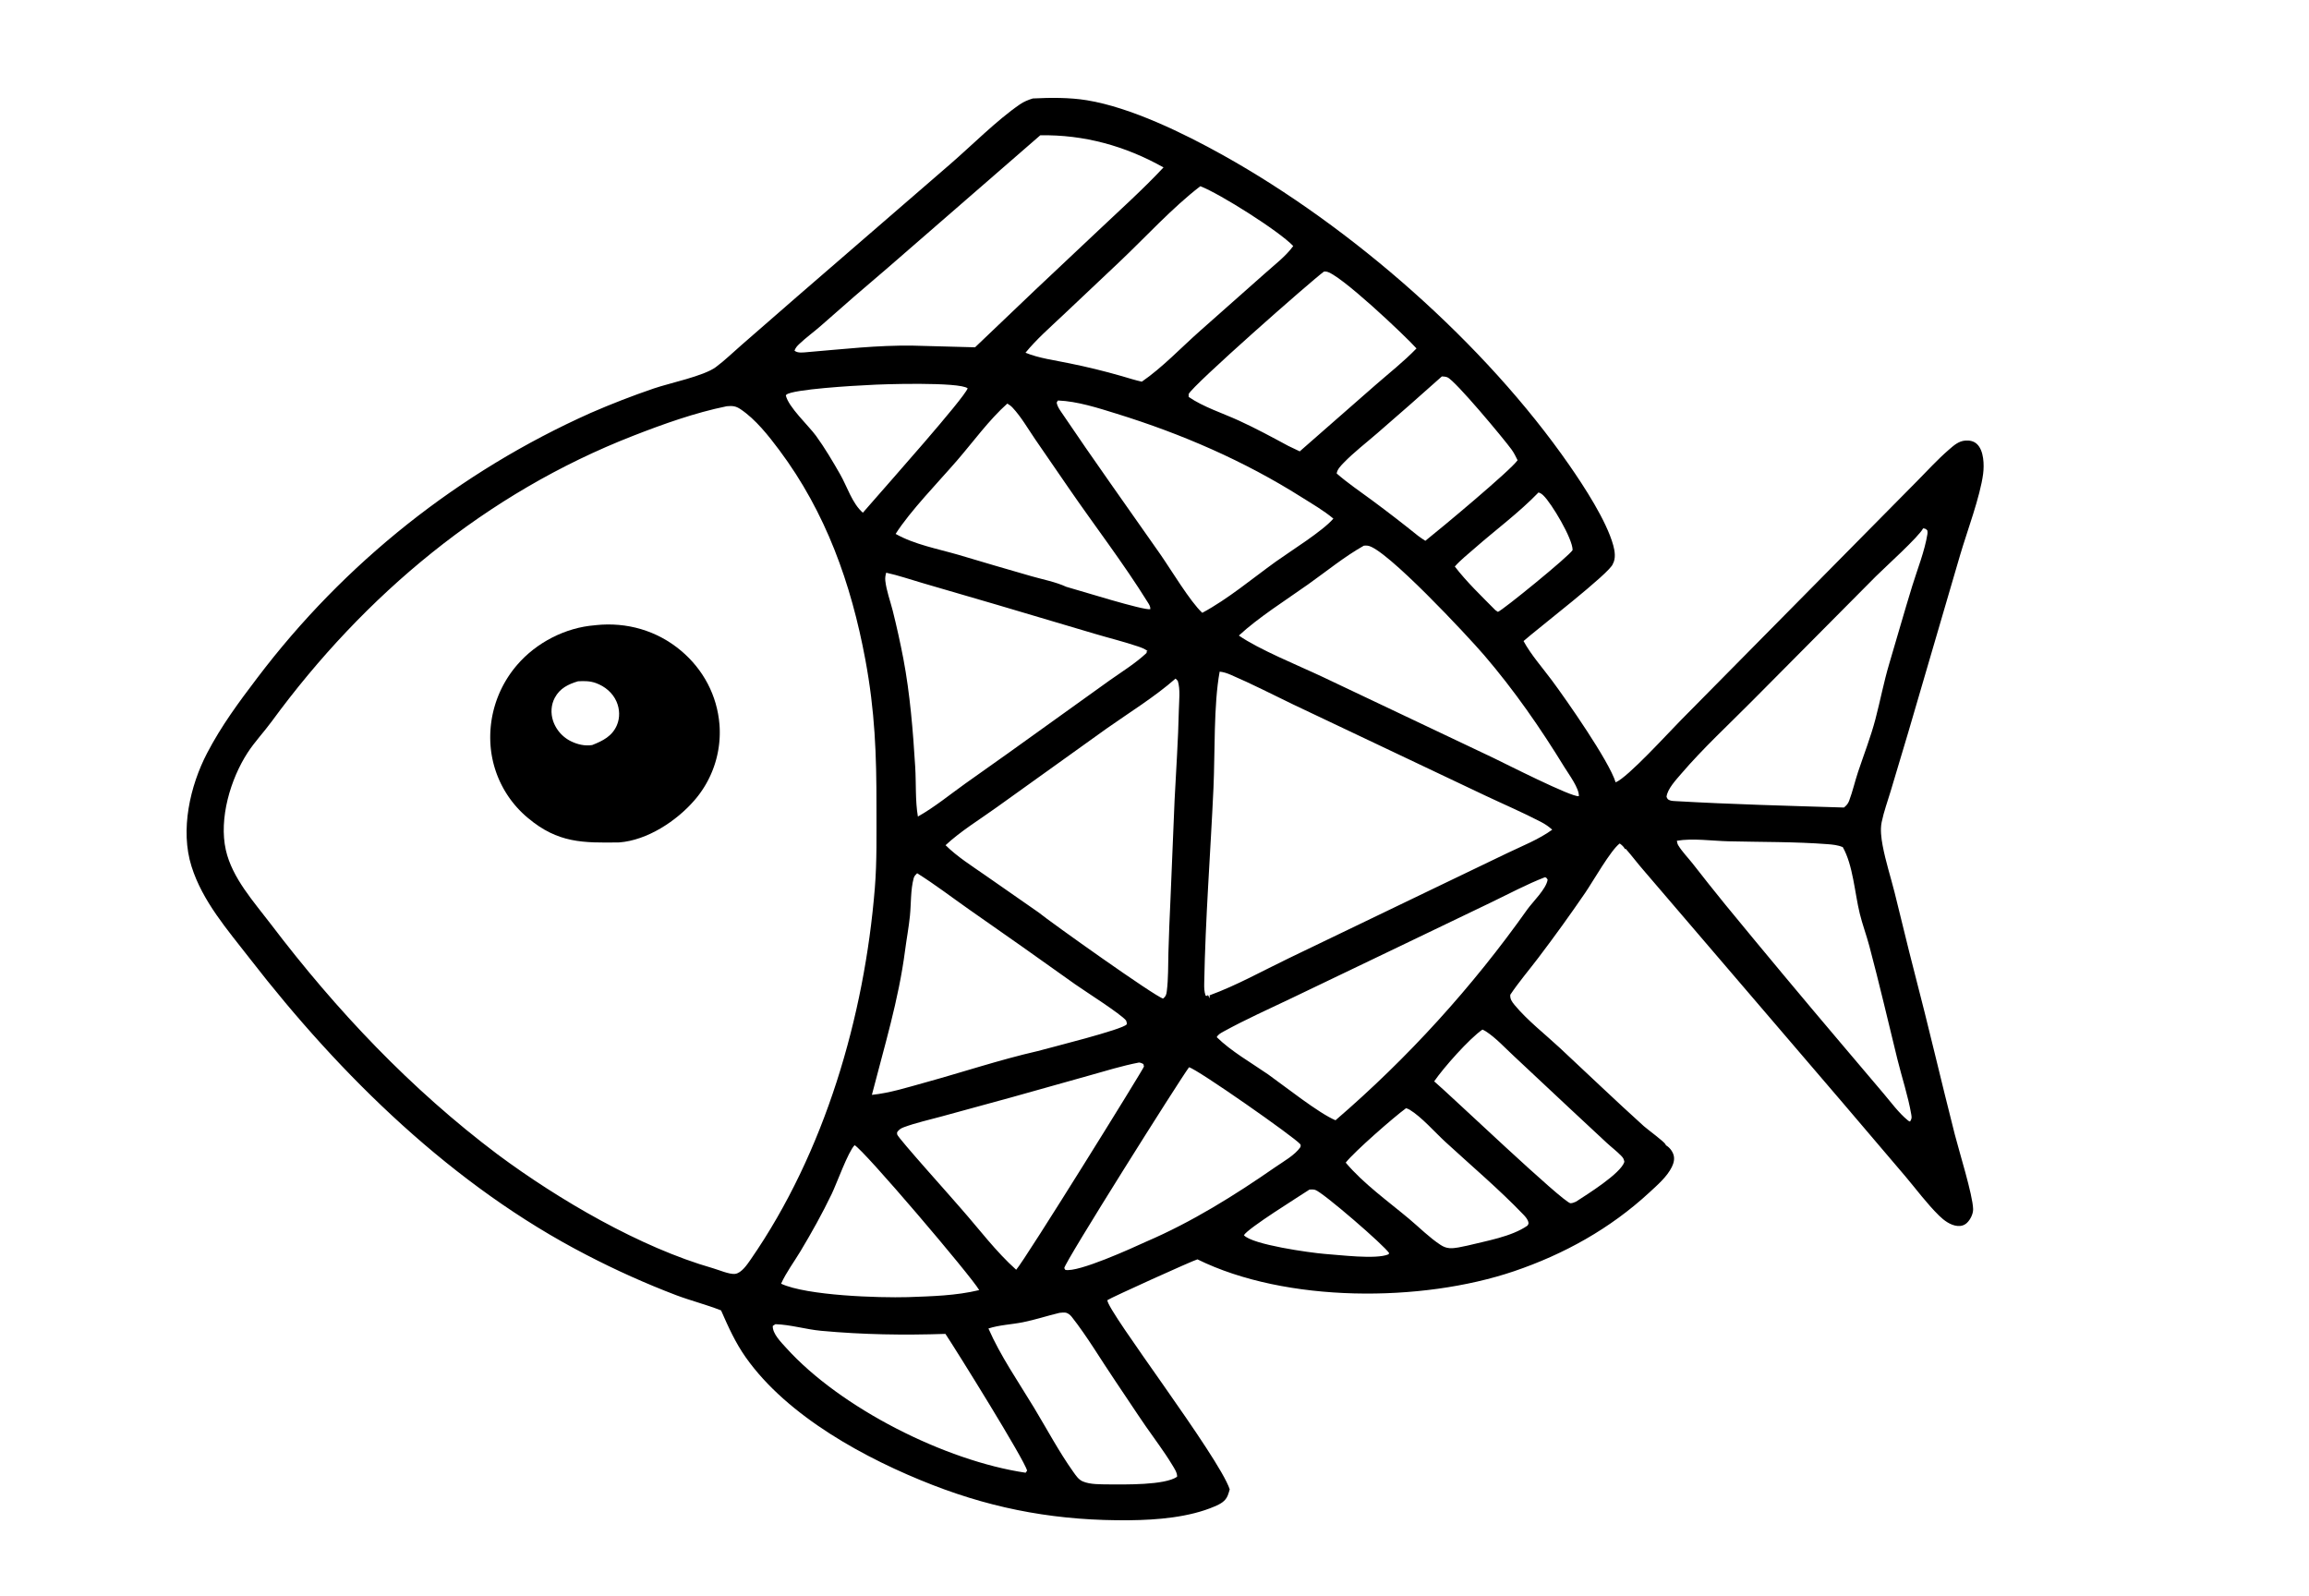
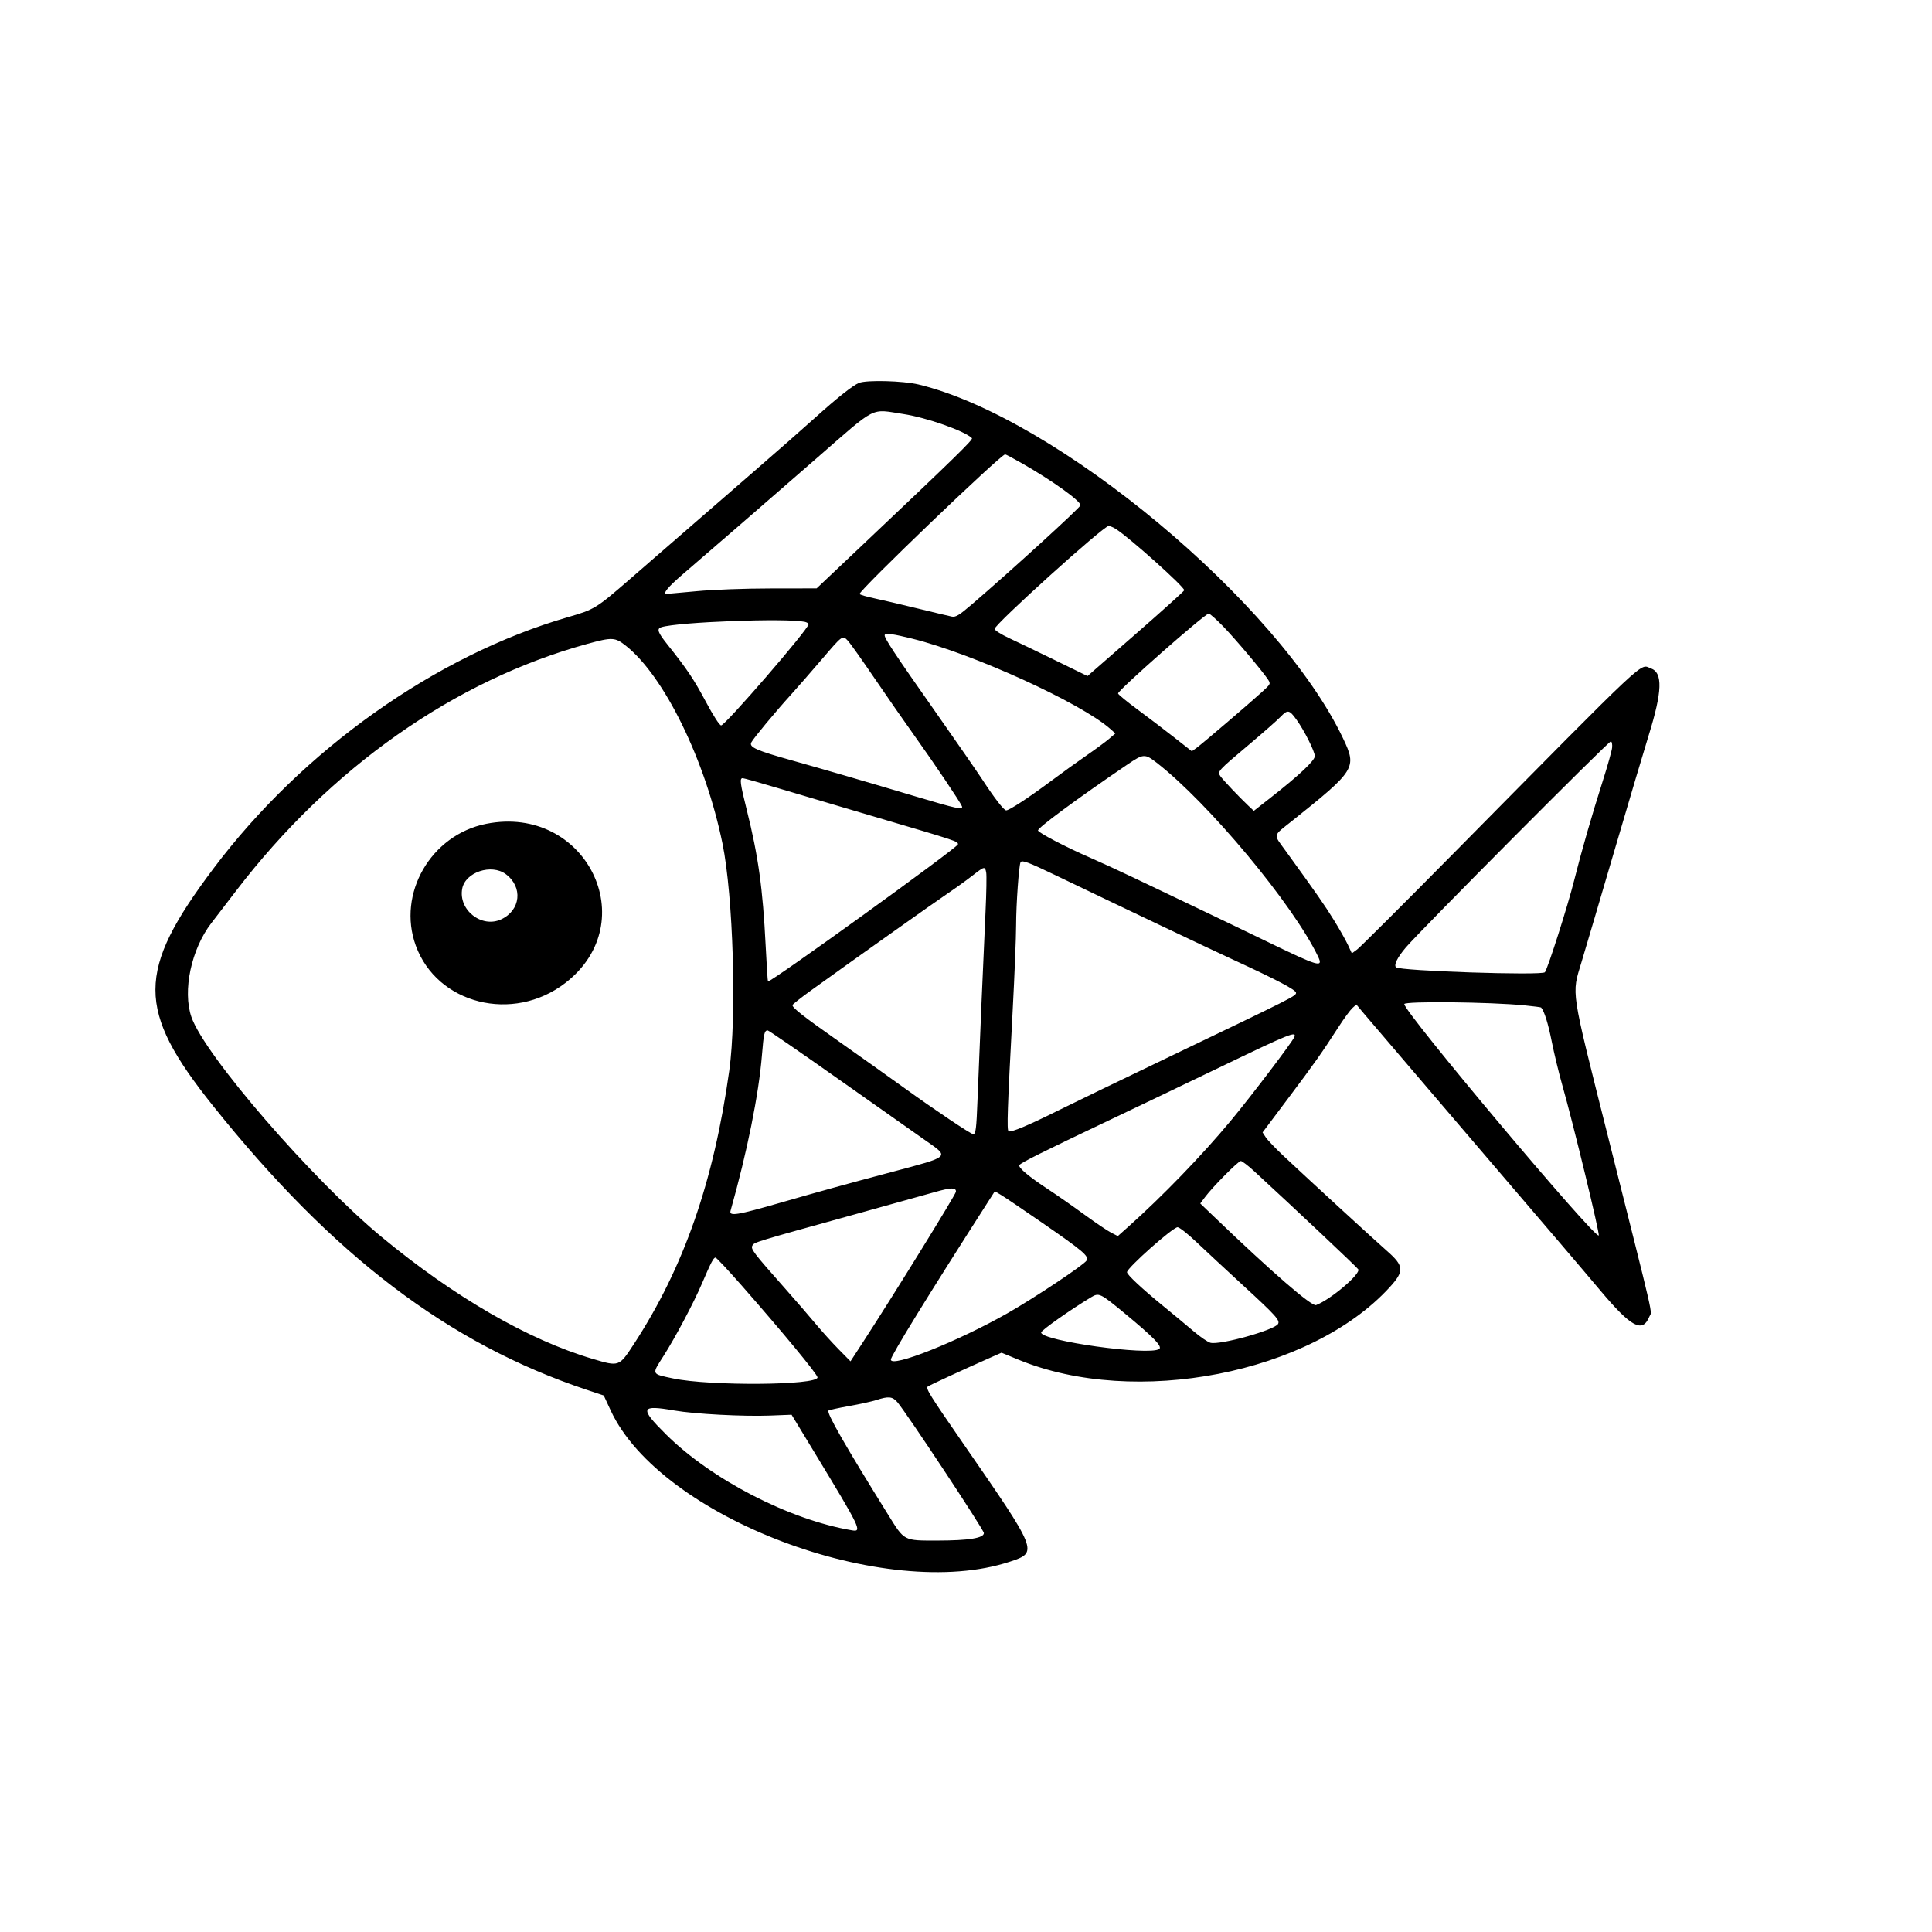
- <svg xmlns="http://www.w3.org/2000/svg" version="1.1" width="1800" height="1244">
-   <svg width="1800" height="1244">
-     <path d="M805.144 76.752C818.909 76.066 833.646 75.929 847.281 78.147C881.487 83.712 922.83 103.924 953.249 120.877C1053.86 176.953 1157.54 267.822 1223.38 362.64C1234.79 379.073 1252.37 405.926 1257.65 425.193C1258.88 429.66 1259.71 435.402 1257.31 439.574C1255.67 446.27 1197.53 490.921 1187.69 499.739C1193.54 510.522 1202.44 520.487 1209.76 530.354C1221.25 545.826 1254.22 592.982 1259.49 609.869C1268.89 606.15 1300.88 570.937 1310.37 561.381L1454.88 415.093L1494.86 374.652C1502.79 366.604 1510.56 358.096 1519.1 350.701C1522.99 347.327 1526.76 343.823 1532.13 343.451C1535.44 343.222 1538.62 343.807 1541.13 346.135C1546.59 351.224 1546.85 362.468 1545.97 369.329C1543.68 387.129 1533.37 414.475 1528.03 432.656L1487.58 570.946L1473.89 616.718C1471.51 624.677 1468.52 632.814 1466.86 640.943C1465.69 646.687 1466.55 653.299 1467.6 658.989C1469.9 671.334 1473.88 683.59 1476.96 695.784C1482.15 716.321 1486.91 736.932 1492.27 757.43C1503.3 799.621 1513.11 842.156 1523.89 884.419C1527.21 897.423 1537.9 931.626 1538.16 942.511C1538.25 946.215 1536.1 950.611 1533.47 953.174C1531.41 955.177 1528.82 955.956 1525.99 955.693C1520.51 955.182 1515.47 951.423 1511.66 947.68C1502.08 938.27 1493.93 927.176 1485.26 916.921L1437.01 860.265L1281.08 678.216C1276.36 672.812 1272.11 667.066 1267.34 661.686L1266.83 661.948C1265.65 659.935 1264.55 658.914 1262.67 657.538C1255.8 662.488 1241.65 687.416 1235.72 696.05Q1218.13 721.739 1199.31 746.538C1192.03 756.162 1184.08 765.405 1177.37 775.435C1177.03 778.723 1178.65 780.96 1180.7 783.428C1190.67 795.457 1204.52 806.229 1215.97 816.892C1237.79 837.188 1259.3 857.894 1281.42 877.849C1284.13 880.292 1297.26 889.9 1298.34 892.033C1298.46 892.276 1298.57 892.528 1298.68 892.776Q1299.17 893.075 1299.64 893.414Q1300.11 893.753 1300.55 894.131Q1300.98 894.508 1301.39 894.921Q1301.79 895.334 1302.16 895.779Q1302.53 896.224 1302.86 896.699Q1303.18 897.174 1303.47 897.674Q1303.76 898.175 1304.01 898.698Q1304.25 899.221 1304.45 899.763C1305.68 903.071 1304.82 906.585 1303.33 909.648C1299.55 917.375 1291.97 923.857 1285.73 929.629C1255.29 957.753 1219.3 977.755 1180.15 991.026C1108.14 1015.43 1002.42 1015.72 933.479 981.722C929.27 982.92 865.701 1011.7 863.232 1013.55C863.361 1022.54 950.048 1135.24 958.643 1161.01C958.18 1162.61 957.732 1164.26 957.106 1165.81C955.222 1170.46 951.209 1172.47 946.837 1174.35C927.047 1182.85 901.969 1184.88 880.617 1185.1C826.619 1185.66 777.405 1177.24 726.984 1157.6C675.201 1137.44 614.039 1104.37 581.41 1058.21C573.305 1046.75 567.737 1034.34 562.106 1021.52C550.691 1017.02 538.741 1014.02 527.25 1009.71Q491.403 996.042 457.363 978.348C353.285 924.653 265.805 838.991 194.6 747.067C177.265 724.686 157.889 702.724 149.265 675.284C140.365 646.968 148.111 612.668 161.451 587.083C172.577 565.745 186.136 547.451 200.627 528.371Q203.79 524.192 207.019 520.063Q210.247 515.934 213.54 511.856Q216.833 507.779 220.19 503.753Q223.547 499.728 226.966 495.755Q230.386 491.783 233.867 487.865Q237.349 483.947 240.891 480.085Q244.434 476.222 248.037 472.415Q251.64 468.609 255.302 464.859Q258.964 461.11 262.685 457.419Q266.405 453.727 270.184 450.095Q273.962 446.462 277.797 442.89Q281.631 439.317 285.522 435.805Q289.412 432.293 293.358 428.843Q297.303 425.393 301.302 422.005Q305.301 418.617 309.352 415.292Q313.404 411.968 317.507 408.707Q321.61 405.447 325.764 402.251Q329.919 399.056 334.122 395.926Q338.326 392.796 342.578 389.732Q346.831 386.669 351.131 383.673Q355.431 380.676 359.777 377.748Q364.124 374.82 368.516 371.961Q372.908 369.101 377.344 366.311Q381.781 363.521 386.261 360.801Q390.74 358.081 395.262 355.431Q399.784 352.782 404.347 350.204Q408.91 347.626 413.513 345.12Q418.116 342.614 422.757 340.181Q427.399 337.748 432.078 335.388Q436.758 333.028 441.474 330.742Q446.189 328.456 450.941 326.244Q455.692 324.033 460.477 321.896Q484.698 311.358 509.694 302.819C522.055 298.589 548.552 293.196 558.001 286.197C565.023 280.996 571.465 274.643 578.091 268.919L621.791 230.85L740.795 127.9C757.549 113.396 777.157 93.649 795.037 81.384C798.228 79.195 801.47 77.902 805.144 76.752ZM566.526 316.682C541.769 321.718 517.145 330.54 493.631 339.704C378.895 384.42 284.178 463.603 211.829 562.383C205.819 570.588 198.596 578.22 193.078 586.684C179.692 607.213 170.534 638.144 176.047 662.609C180.979 684.5 197.898 702.987 211.134 720.41C262.31 787.775 320.33 849.087 388.042 900.02C435.409 935.189 499.098 972.451 555.782 988.645C560.17 989.898 568.671 993.586 573.025 993.055C578.086 992.437 582.634 985.537 585.324 981.647C642.878 898.427 673.862 792.538 681.986 692.272C683.683 671.322 683.226 649.922 683.256 628.899C683.314 588.226 682.073 554.402 674.549 514.044C663.514 454.849 643.777 399.395 607.48 350.852C599.109 339.657 589.063 326.908 577.372 319.048C573.525 316.462 571.055 316.278 566.526 316.682ZM950.796 523.571C946.028 549.328 947.22 586.968 945.968 614.334C943.65 665.016 939.661 715.852 938.753 766.574C938.695 769.791 938.724 773.155 939.875 776.198L941.347 776.375L941.54 775.362L943.04 778.248L942.977 775.88C963.897 768.246 984.293 756.824 1004.4 747.134L1115.85 693.483L1174.73 665.178C1186.39 659.563 1199.62 654.388 1210.06 646.773C1207.27 644.311 1204.48 642.392 1201.18 640.675C1186.95 633.278 1172.01 626.877 1157.5 620.026L1077.21 581.942L1008.18 549.2C992.003 541.408 975.89 533.097 959.388 526.02C956.609 524.829 953.826 523.869 950.796 523.571ZM916.411 528.994C900.199 543.249 880.409 555.429 862.726 567.895L777.119 629.237C764.036 638.66 748.882 647.884 737.117 658.879C746.307 667.937 757.649 675.066 768.2 682.418L809.582 711.243C818.227 718.359 900.928 777.257 906.72 778.425C908.824 776.771 909.255 775.353 909.585 772.716C910.833 762.744 910.576 752.504 910.849 742.463Q911.453 721.689 912.456 700.931L915.66 623.725C916.809 600.328 918.5 576.982 918.976 553.553C919.115 546.697 920.29 537.225 918.123 530.721L916.411 528.994ZM810.959 105.457L692.256 208.592Q665.762 231.061 639.762 254.101C634.296 258.9 628.268 263.208 623.017 268.222C621.378 269.786 620.126 271.174 619.354 273.352C621.901 275.504 626.391 274.743 629.551 274.482C657.111 272.212 683.941 269.02 711.725 269.437L760.116 270.737Q807.371 225.4 855.18 180.646C872.558 164.176 890.675 147.986 907.031 130.51C877.211 113.747 845.066 104.889 810.959 105.457ZM1063.18 425.388C1048.06 433.91 1034.02 445.411 1019.86 455.466C1002.67 467.671 981.012 481.305 965.767 495.439C981.232 506.257 1012.57 518.953 1031.1 527.699L1164.12 590.794C1171.99 594.542 1225.94 622.004 1230.8 620.622C1231.25 614.678 1222.84 603.4 1219.68 598.241C1200.7 567.331 1180.61 538.321 1156.98 510.747C1144.33 495.986 1080 427.026 1066.15 425.376C1065.15 425.258 1064.17 425.279 1063.18 425.388ZM690.838 446.444C690.233 448.608 689.909 450.512 690.16 452.763C691.011 460.387 694.002 468.498 695.91 475.96Q700.573 494.559 704.198 513.388C709.432 540.945 711.765 569.935 713.463 597.923C714.229 610.543 713.437 624.171 715.549 636.551C728.438 629.31 740.487 619.413 752.545 610.798Q786.244 587.046 819.674 562.915L864.89 530.488C874.537 523.649 885.252 517.099 893.86 508.962L893.848 507.838L894.629 507.55C892.367 505.719 889.708 504.809 886.987 503.886C876.01 500.163 864.606 497.396 853.49 494.08L776.733 471.317L719.354 454.574C709.965 451.859 700.364 448.523 690.838 446.444ZM1499.18 411.877C1495.94 418.345 1469.27 442.387 1462.34 449.301L1365.99 546.337C1347.52 564.977 1327.5 583.423 1310.46 603.356C1306.54 607.939 1299.74 615.167 1299.16 621.182C1299.93 622.78 1299.96 623.189 1301.71 623.867C1303.12 624.418 1304.77 624.424 1306.27 624.517C1349.91 627.032 1393.77 628.141 1437.47 629.505C1439.32 628.01 1440.63 626.594 1441.48 624.331C1444.23 617.057 1445.98 609.209 1448.45 601.805C1453.02 588.117 1458.36 574.512 1462.02 560.551C1465.8 546.17 1468.5 531.74 1472.76 517.446C1478.78 497.286 1484.48 477.005 1490.67 456.902C1494.68 443.889 1500.45 429.511 1502.57 416.162C1502.73 415.171 1502.6 414.395 1502.45 413.416C1501.1 412.185 1500.99 412.104 1499.18 411.877ZM714.964 680.732C713.626 682.14 712.754 682.774 712.242 684.683C709.8 693.773 710.304 704.521 709.353 713.901C708.438 722.933 706.707 732.063 705.531 741.093C700.534 779.489 689.284 816.172 679.689 853.502C693.791 852.04 707.399 847.662 721.024 843.915C750.138 835.909 779.42 826.11 808.795 819.396C818.254 816.769 875.609 802.506 878.298 798.542C878.743 797.886 878.062 796.325 877.867 795.566C873.795 790.42 845.421 772.449 838.176 767.323Q797.024 737.913 755.515 709.01C742.053 699.573 728.9 689.45 714.964 680.732ZM1204.43 683.82C1190.21 689.306 1176.51 696.694 1162.76 703.3L1091.16 737.7L1007.19 777.967C989.448 786.452 971.09 794.65 953.855 804.113C951.722 805.284 949.688 806.332 948.514 808.503C959.77 819.579 975.476 828.492 988.482 837.484C1001.39 846.658 1028.06 867.85 1041.11 873.307Q1051.66 864.22 1061.93 854.816Q1072.21 845.412 1082.19 835.7Q1092.17 825.988 1101.85 815.976Q1111.53 805.964 1120.9 795.662Q1130.27 785.359 1139.32 774.777Q1148.37 764.194 1157.1 753.34Q1165.83 742.487 1174.22 731.372Q1182.61 720.258 1190.66 708.893C1194.96 702.936 1205.54 692.796 1206.47 685.664C1205.7 684.586 1205.73 684.26 1204.43 683.82ZM824.773 312.207C824.314 312.919 823.618 313.48 823.816 314.343C824.431 317.019 825.97 319.216 827.482 321.457C852.528 358.595 878.749 395.205 904.427 431.939C912.688 443.757 927.848 469.106 937.254 477.72C957.388 466.882 976.003 451.179 994.574 437.811C1006.11 429.539 1031.11 414.036 1039.44 404.284C1031.87 397.928 1022.96 392.834 1014.6 387.552C969.797 359.241 921.152 338.216 870.615 322.557C856.151 318.076 839.958 312.802 824.773 312.207ZM1307.23 655.404C1307.39 656.648 1307.64 657.879 1308.3 658.962C1311.32 663.94 1315.87 668.565 1319.51 673.178Q1331.98 689.223 1344.81 704.984Q1390.15 760.236 1436.39 814.735L1468.24 852.323C1474.15 859.277 1480.17 867.575 1487.22 873.328C1488.06 874.015 1487.88 873.838 1488.99 874.323C1490.3 872.05 1490.42 871.513 1489.95 868.793C1487.5 854.503 1482.57 839.719 1479.09 825.565C1471.87 796.162 1465 766.536 1457.2 737.286C1454.94 728.834 1451.84 720.592 1449.77 712.098C1445.86 696.126 1444.56 674.433 1436.52 660.329C1432.75 658.789 1428.69 658.376 1424.66 658.067C1399.13 656.114 1373.01 656.465 1347.39 655.834C1334.83 655.525 1319.49 653.295 1307.23 655.404ZM935.733 145.163C914.005 161.782 892.594 185.323 872.466 204.341L828.516 245.851C818.671 255.167 807.987 264.449 799.431 274.966C810.04 279.338 822.436 280.848 833.679 283.223Q854.144 287.366 874.215 293.122C879.479 294.64 884.761 296.357 890.11 297.537C906.168 286.531 920.873 270.869 935.523 257.928L985.651 213.525C993.001 206.894 1002.41 199.809 1008.15 191.793C997.253 180.218 950.835 150.918 935.733 145.163ZM887.911 828.29C874.72 830.828 861.671 834.888 848.741 838.515L788.58 855.402L733.984 870.334C724.309 872.985 713.97 875.249 704.578 878.735C702.207 879.615 700.758 880.599 699.333 882.675C699.364 883.257 699.263 883.862 699.427 884.421C700.315 887.438 743.368 935.194 749.433 942.414C763.278 958.159 776.546 975.893 792.175 989.829C799.376 981.73 891.26 833.638 891.793 831.424L891.35 829.468C890.153 828.884 889.262 828.381 887.911 828.29ZM785.259 314.606C770.996 327.356 758.655 344.421 746.092 358.964C731.734 375.584 709.517 398.368 698.192 416.206C712.844 424.483 730.971 427.821 747.059 432.479Q775.625 441.034 804.292 449.245C813.148 451.784 822.874 453.598 831.226 457.443C841.184 460.181 892.231 476.206 896.768 474.864C896.845 472.713 895.831 471.272 894.735 469.509C875.761 438.977 853.463 410.062 833.095 380.422L806.872 342.288C801.329 334.16 796.035 324.934 789.339 317.758C788.13 316.462 786.779 315.499 785.259 314.606ZM1032.15 211.659C1021.86 219.195 929.615 300.466 926.622 307.185L926.625 309.41C937.897 317.217 953.218 322.107 965.82 327.888C978.973 333.922 991.539 340.704 1004.26 347.577L1013.23 351.864L1072.11 300.28C1082.86 290.881 1094.33 281.899 1104.24 271.614C1096.09 262.409 1043.39 212.431 1033.74 211.708C1033.21 211.669 1032.68 211.665 1032.15 211.659ZM926.91 831.986C918.819 842.983 830.085 983.831 829.654 988.543L830.476 989.942C840.626 992.075 882.302 973.062 893.439 967.955C928.967 952.725 962.49 931.829 994.17 909.83C1000.45 905.471 1009.46 900.506 1013.78 894.18C1013.88 893.232 1014.22 892.682 1013.58 891.912C1009.12 886.492 933.398 833.445 926.91 831.986ZM604.475 1032.26L602.428 1033.62C602.112 1039.64 608.894 1046.32 612.823 1050.68C655.154 1097.63 736.992 1138.85 799.543 1148.06L800.684 1146.45C798.851 1138.3 745.16 1052.02 737.011 1039.83C704.282 1040.92 672.798 1040.43 640.187 1037.43C628.121 1036.32 616.603 1032.67 604.475 1032.26ZM825.901 1023.44C816.371 1025.71 807.018 1028.83 797.42 1030.75C788.55 1032.53 779.152 1032.82 770.546 1035.62C779.817 1056.9 794.03 1077.41 806.047 1097.31C815.899 1113.63 825.72 1132.03 836.736 1147.46C838.718 1150.23 840.718 1153.34 843.94 1154.77C849.864 1157.39 858.226 1157.05 864.647 1157.16C876.639 1157.2 907.949 1157.9 917.595 1151.22C917.97 1148.22 915.131 1144.15 913.576 1141.58C907.388 1131.35 900.037 1121.75 893.236 1111.92C885.171 1100.26 877.462 1088.32 869.485 1076.6C858.485 1060.43 847.464 1041.7 835.457 1026.52C834.176 1024.9 832.325 1023.38 830.185 1023.22C828.774 1023.12 827.305 1023.29 825.901 1023.44ZM1124.02 293.435Q1099.03 315.783 1073.67 337.707C1064.96 345.277 1055.42 352.579 1047.39 360.864C1045.2 363.132 1042.43 365.925 1042.02 369.094C1050.71 376.694 1060.47 383.255 1069.76 390.128Q1087.97 403.604 1105.62 417.809C1107.44 419.086 1109.23 420.433 1111.13 421.587C1122.85 412.32 1177.83 366.476 1183.05 358.767C1181.63 355.831 1180.16 352.903 1178.23 350.263C1172.17 341.949 1134.48 296.68 1128.34 294.148C1126.95 293.574 1125.5 293.504 1124.02 293.435ZM666.204 892.734C661.172 897.797 652.31 922.521 648.396 930.671C641.056 945.954 632.703 960.92 623.981 975.459C619.052 983.675 612.81 991.995 608.903 1000.71C629.014 1010.05 685.111 1011.82 707.74 1011.18C726.31 1010.5 745.209 1010.08 763.344 1005.69C757.203 994.865 673.019 895.96 666.204 892.734ZM1155.64 802.603C1145.26 809.838 1125.41 832.208 1118.03 842.965C1128.94 852.102 1219.24 938.181 1224.37 937.984C1225.87 937.927 1227.19 937.346 1228.55 936.761C1237.1 931.201 1263.49 914.846 1266.3 905.719C1265.79 903.358 1265.48 902.728 1263.81 900.992C1260.39 897.439 1256.17 894.266 1252.52 890.891L1223.69 864.038L1179.93 823.054C1173.11 816.747 1166.05 808.985 1158.26 803.973C1157.43 803.439 1156.55 803 1155.64 802.603ZM1096.11 863.887C1086.53 870.868 1055.87 897.685 1049.06 906.33C1063.01 922.837 1082.01 936.361 1098.56 950.234C1106.48 956.872 1114.35 964.816 1122.97 970.446C1125.16 971.874 1127.3 972.775 1129.93 972.985C1134.35 973.339 1139.56 971.854 1143.94 971.01C1158.5 967.372 1178.29 964.096 1190.71 955.463C1191.37 954.332 1191.74 954.239 1191.47 952.86C1191.02 950.546 1189.09 948.408 1187.49 946.746C1168.52 926.966 1146.89 908.687 1126.69 890.103C1118.46 882.53 1108.22 870.753 1098.99 865.13C1098.05 864.559 1097.15 864.233 1096.11 863.887ZM677.003 300.165C667.09 300.555 617.571 303.457 613.032 307.673C612.865 307.828 612.748 308.03 612.606 308.209C614.471 317.205 630.438 331.908 636.146 339.767C643.01 349.217 649.173 359.659 654.966 369.793C660.417 379.326 664.368 392.572 672.66 399.685L680.862 390.297C690.91 378.671 751.476 310.643 754.351 302.728C748.185 297.587 687.082 299.404 677.003 300.165ZM1199.36 383.891C1184.17 399.651 1165.91 413.064 1149.45 427.53C1144.31 432.044 1138.63 436.495 1134.11 441.627C1143.49 453.834 1154.9 464.684 1165.71 475.627L1167.71 476.986C1171.29 475.833 1223.34 433.441 1225.94 428.798C1226 419.907 1209.55 392.396 1203.19 386.286C1201.94 385.085 1201.01 384.403 1199.36 383.891ZM1020.83 927.319C1012.56 932.803 973.177 957.197 969.682 962.893C976.273 970.313 1021.29 976.55 1032.5 977.474C1043.86 978.22 1072.65 981.964 1082.3 977.846L1082.96 976.941C1079.5 971.149 1031.25 929.428 1025.28 927.578C1023.89 927.147 1022.27 927.242 1020.83 927.319Z" />
-     <path d="M463.78 487.419C463.98 487.391 464.179 487.356 464.38 487.335C488.589 484.759 512.2 491.545 530.845 507.212C548.246 521.835 559.053 542.095 560.875 564.834Q560.95 565.827 561.001 566.822Q561.052 567.816 561.078 568.812Q561.105 569.807 561.106 570.803Q561.108 571.799 561.085 572.795Q561.063 573.79 561.015 574.785Q560.968 575.78 560.896 576.773Q560.824 577.766 560.728 578.758Q560.632 579.749 560.511 580.737Q560.39 581.726 560.245 582.711Q560.1 583.696 559.931 584.678Q559.762 585.659 559.568 586.636Q559.375 587.613 559.157 588.585Q558.94 589.557 558.699 590.523Q558.457 591.489 558.192 592.449Q557.927 593.409 557.639 594.362Q557.35 595.315 557.038 596.261Q556.726 597.206 556.39 598.144Q556.055 599.082 555.697 600.011Q555.339 600.94 554.958 601.86Q554.576 602.78 554.173 603.69Q553.769 604.601 553.343 605.501Q552.917 606.401 552.469 607.29Q552.021 608.18 551.551 609.058Q551.081 609.936 550.59 610.802Q550.099 611.668 549.586 612.522Q549.074 613.376 548.54 614.217Q548.007 615.057 547.453 615.885Q546.899 616.712 546.325 617.526Q545.75 618.339 545.156 619.139Q544.562 619.938 543.949 620.722Q543.335 621.506 542.702 622.275Q542.07 623.044 541.418 623.797C527.381 640.088 504.557 655.045 482.739 656.708C454.47 657.108 434.98 657.303 411.642 637.724Q410.86 637.076 410.095 636.409Q409.33 635.741 408.582 635.055Q407.833 634.369 407.102 633.664Q406.371 632.96 405.658 632.237Q404.944 631.515 404.249 630.775Q403.554 630.034 402.878 629.277Q402.202 628.52 401.544 627.746Q400.887 626.972 400.249 626.182Q399.611 625.392 398.993 624.586Q398.375 623.781 397.778 622.96Q397.18 622.139 396.603 621.304Q396.026 620.468 395.47 619.619Q394.914 618.769 394.379 617.906Q393.844 617.043 393.331 616.167Q392.818 615.29 392.327 614.401Q391.836 613.513 391.367 612.612Q390.898 611.711 390.452 610.799Q390.006 609.887 389.582 608.964Q389.159 608.041 388.759 607.108Q388.358 606.175 387.982 605.232Q387.605 604.289 387.251 603.337Q386.898 602.385 386.569 601.424Q386.239 600.464 385.934 599.495Q385.629 598.527 385.347 597.551Q385.066 596.575 384.809 595.593Q384.553 594.61 384.32 593.622Q384.088 592.633 383.881 591.639Q383.673 590.645 383.49 589.646Q383.308 588.647 383.15 587.644Q382.992 586.641 382.859 585.634Q382.727 584.628 382.619 583.618Q382.511 582.608 382.429 581.596Q382.344 580.53 382.285 579.463Q382.227 578.395 382.195 577.326Q382.162 576.258 382.157 575.188Q382.151 574.119 382.172 573.05Q382.193 571.981 382.24 570.913Q382.287 569.845 382.361 568.778Q382.435 567.712 382.535 566.647Q382.635 565.583 382.761 564.521Q382.888 563.459 383.04 562.401Q383.193 561.343 383.372 560.289Q383.551 559.235 383.755 558.185Q383.96 557.136 384.191 556.092Q384.422 555.048 384.679 554.01Q384.935 552.972 385.217 551.941Q385.5 550.91 385.807 549.886Q386.115 548.862 386.448 547.846Q386.781 546.83 387.139 545.822Q387.497 544.815 387.88 543.817Q388.263 542.818 388.67 541.83Q389.078 540.841 389.509 539.863Q389.941 538.885 390.397 537.918Q390.853 536.951 391.333 535.996Q391.812 535.04 392.316 534.097Q392.819 533.154 393.345 532.223Q393.872 531.293 394.421 530.375Q394.97 529.458 395.542 528.555Q396.114 527.652 396.708 526.763Q397.302 525.874 397.918 525Q398.534 524.126 399.171 523.268Q399.809 522.41 400.467 521.567Q401.126 520.725 401.805 519.899Q402.484 519.074 403.183 518.265C418.2 500.819 440.881 489.179 463.78 487.419ZM450.569 531.1C442.901 533.411 436.454 536.57 432.509 543.919C429.547 549.435 429.199 555.98 431.131 561.893Q431.348 562.538 431.597 563.172Q431.846 563.806 432.125 564.426Q432.405 565.047 432.715 565.653Q433.025 566.259 433.364 566.849Q433.704 567.439 434.072 568.012Q434.44 568.585 434.836 569.139Q435.232 569.692 435.654 570.226Q436.077 570.76 436.526 571.272Q436.974 571.784 437.447 572.273Q437.921 572.762 438.417 573.228Q438.914 573.693 439.433 574.133Q439.952 574.574 440.493 574.988Q441.033 575.402 441.593 575.789Q442.153 576.176 442.731 576.535Q443.309 576.894 443.905 577.224Q444.5 577.554 445.111 577.854C450.181 580.358 456.029 581.7 461.656 580.794C469.904 577.551 477.259 573.892 480.922 565.295C483.405 559.469 483.128 552.7 480.618 546.937C477.614 540.039 471.599 535.081 464.628 532.512C460.058 530.828 455.384 530.797 450.569 531.1Z" />
+ <svg xmlns="http://www.w3.org/2000/svg" version="1.1" width="400" height="400">
+   <svg id="SvgjsSvg1029" width="400" height="400" viewBox="0, 0, 400,400">
+     <g id="SvgjsG1028">
+       <path id="SvgjsPath1027" d="M177.846 79.280 C 176.579 79.788,173.236 82.442,168.672 86.562 C 166.449 88.569,160.880 93.461,156.296 97.433 C 146.972 105.514,139.922 111.633,130.580 119.753 C 123.389 126.003,123.116 126.171,117.584 127.773 C 90.238 135.693,62.661 155.250,44.201 179.815 C 28.194 201.117,28.181 209.025,44.120 228.965 C 68.928 260.000,92.919 278.230,121.481 287.748 L 125.000 288.921 126.437 292.024 C 136.688 314.169,183.458 331.858,209.152 323.307 C 214.967 321.372,214.934 321.291,199.436 298.889 C 192.492 288.852,191.629 287.466,192.079 287.076 C 192.369 286.825,199.275 283.637,205.250 280.995 L 207.352 280.066 210.872 281.515 C 235.030 291.462,271.369 284.380,287.693 266.542 C 290.782 263.168,290.708 262.102,287.171 259.003 C 284.574 256.728,270.763 244.044,265.712 239.294 C 264.067 237.747,262.424 236.025,262.061 235.467 L 261.402 234.453 266.758 227.319 C 272.237 220.021,273.596 218.096,277.153 212.590 C 278.272 210.857,279.554 209.108,280.001 208.703 L 280.814 207.967 282.352 209.805 C 283.197 210.816,291.379 220.398,300.535 231.099 C 323.252 257.652,327.030 262.080,331.358 267.222 C 337.751 274.819,340.052 276.043,341.476 272.606 C 342.038 271.249,342.912 275.053,332.829 234.957 C 325.109 204.257,325.376 206.024,327.423 199.229 C 328.247 196.496,331.342 186.009,334.301 175.926 C 337.260 165.843,340.422 155.205,341.328 152.286 C 344.173 143.121,344.299 139.263,341.781 138.373 C 339.405 137.533,342.148 134.961,301.135 176.481 C 290.673 187.074,281.612 196.111,281.000 196.563 L 279.887 197.384 279.078 195.637 C 278.632 194.675,277.317 192.351,276.154 190.472 C 274.234 187.368,272.674 185.129,266.181 176.165 C 263.581 172.575,263.447 173.207,267.500 169.969 C 280.688 159.432,280.969 158.978,278.071 152.882 C 264.739 124.836,218.733 86.477,190.185 79.607 C 186.987 78.837,179.448 78.637,177.846 79.280 M187.037 85.723 C 191.831 86.450,199.706 89.219,201.227 90.714 C 201.523 91.004,197.884 94.557,178.704 112.704 L 169.074 121.815 159.630 121.827 C 154.182 121.833,147.678 122.074,144.259 122.396 C 141.000 122.703,138.208 122.956,138.056 122.959 C 137.097 122.974,138.240 121.572,141.389 118.867 C 147.569 113.560,157.514 104.941,169.074 94.873 C 181.758 83.827,180.100 84.671,187.037 85.723 M211.676 95.973 C 217.983 99.589,223.704 103.697,223.704 104.610 C 223.704 105.046,209.315 118.173,201.214 125.127 C 198.609 127.363,197.873 127.814,197.078 127.660 C 196.546 127.558,193.361 126.801,190.000 125.979 C 186.639 125.156,182.598 124.211,181.021 123.877 C 179.444 123.544,178.074 123.142,177.976 122.985 C 177.638 122.437,207.196 94.074,208.105 94.074 C 208.248 94.074,209.855 94.928,211.676 95.973 M231.032 109.524 C 233.838 111.297,245.185 121.461,245.185 122.202 C 245.185 122.357,240.678 126.419,235.170 131.228 L 225.155 139.971 218.550 136.745 C 214.918 134.970,210.591 132.890,208.936 132.121 C 207.280 131.352,205.926 130.492,205.926 130.209 C 205.926 129.255,228.474 108.889,229.530 108.889 C 229.803 108.889,230.479 109.175,231.032 109.524 M253.278 129.722 C 255.877 132.414,261.378 138.933,262.514 140.666 C 263.110 141.576,263.091 141.616,261.282 143.267 C 258.622 145.693,248.874 154.019,247.731 154.842 L 246.757 155.541 243.101 152.669 C 241.090 151.090,237.653 148.474,235.463 146.857 C 233.273 145.239,231.481 143.762,231.481 143.575 C 231.481 142.889,249.471 127.039,250.250 127.038 C 250.490 127.037,251.853 128.245,253.278 129.722 M166.574 128.734 C 167.032 128.827,167.407 129.056,167.407 129.242 C 167.407 130.227,150.157 150.185,149.305 150.185 C 148.975 150.185,147.699 148.211,146.136 145.283 C 143.628 140.586,142.267 138.559,138.158 133.405 C 136.168 130.908,135.915 130.168,136.944 129.849 C 140.416 128.775,162.656 127.937,166.574 128.734 M188.889 132.231 C 201.537 135.377,223.873 145.569,229.927 150.958 L 230.926 151.848 229.630 152.961 C 228.917 153.573,226.833 155.109,225.000 156.374 C 223.167 157.639,219.756 160.097,217.421 161.837 C 212.914 165.195,208.956 167.777,208.317 167.778 C 207.850 167.778,205.885 165.242,203.386 161.413 C 202.372 159.860,198.166 153.783,194.039 147.906 C 184.915 134.917,182.908 131.871,183.181 131.429 C 183.423 131.037,184.955 131.253,188.889 132.231 M175.572 132.685 C 176.004 133.144,178.457 136.602,181.022 140.370 C 183.587 144.139,187.295 149.472,189.261 152.222 C 193.444 158.072,198.825 166.069,199.151 166.919 C 199.466 167.738,198.164 167.464,189.661 164.923 C 179.929 162.014,169.942 159.105,163.855 157.407 C 156.617 155.387,155.033 154.680,155.555 153.705 C 156.045 152.789,160.492 147.433,163.733 143.856 C 165.041 142.411,167.915 139.120,170.120 136.541 C 174.485 131.434,174.429 131.474,175.572 132.685 M129.571 133.692 C 137.530 139.984,146.046 157.407,149.580 174.630 C 151.808 185.485,152.554 210.451,150.986 221.667 C 147.774 244.638,141.559 262.463,131.258 278.247 C 128.158 282.997,128.215 282.976,122.668 281.334 C 109.394 277.402,94.068 268.549,79.074 256.152 C 64.646 244.223,42.343 218.443,39.631 210.561 C 37.766 205.138,39.602 196.494,43.763 191.111 C 44.471 190.194,46.773 187.194,48.877 184.444 C 68.405 158.929,94.128 140.842,121.604 133.307 C 126.759 131.894,127.330 131.921,129.571 133.692 M268.454 149.040 C 270.052 151.265,272.218 155.583,272.220 156.548 C 272.222 157.460,269.030 160.469,263.221 165.029 L 259.590 167.879 258.455 166.810 C 256.598 165.061,253.250 161.527,252.679 160.713 C 251.995 159.735,252.069 159.653,258.704 154.066 C 261.556 151.664,264.451 149.113,265.137 148.397 C 266.606 146.865,266.939 146.930,268.454 149.040 M333.768 154.793 C 333.702 155.453,332.841 158.524,331.856 161.616 C 329.564 168.813,327.393 176.358,325.927 182.222 C 324.619 187.456,320.476 200.463,319.854 201.290 C 319.316 202.005,289.792 201.026,289.034 200.269 C 288.543 199.778,289.295 198.255,291.056 196.174 C 293.998 192.699,333.112 153.381,333.519 153.492 C 333.722 153.547,333.835 154.132,333.768 154.793 M239.444 157.889 C 250.194 166.215,267.768 187.315,272.894 198.051 C 274.032 200.436,273.019 200.136,262.222 194.897 C 258.250 192.970,251.583 189.766,247.407 187.777 C 243.231 185.789,237.481 183.045,234.630 181.681 C 231.778 180.317,227.694 178.440,225.556 177.511 C 220.739 175.419,215.080 172.463,214.909 171.950 C 214.744 171.453,222.979 165.375,233.467 158.250 C 236.722 156.040,237.033 156.021,239.444 157.889 M160.893 163.119 C 164.578 164.224,173.343 166.820,180.370 168.889 C 198.302 174.168,198.333 174.178,198.333 174.809 C 198.333 175.450,159.372 203.570,159.000 203.197 C 158.937 203.134,158.722 199.815,158.523 195.822 C 157.929 183.934,157.002 177.266,154.607 167.676 C 153.234 162.175,153.097 161.111,153.764 161.111 C 154.000 161.111,157.209 162.015,160.893 163.119 M100.657 170.565 C 89.214 172.843,82.177 185.012,86.082 195.770 C 90.487 207.907,106.208 211.851,117.019 203.532 C 133.419 190.913,121.283 166.461,100.657 170.565 M218.519 181.204 C 231.365 187.384,250.252 196.363,255.370 198.722 C 264.465 202.915,268.333 204.954,268.333 205.556 C 268.333 206.203,267.722 206.512,242.593 218.556 C 232.306 223.486,221.623 228.650,218.854 230.030 C 212.825 233.035,209.292 234.508,208.817 234.215 C 208.428 233.974,208.569 229.786,209.656 209.332 C 210.049 201.937,210.372 193.937,210.374 191.554 C 210.377 187.243,210.959 179.064,211.302 178.509 C 211.605 178.020,212.928 178.514,218.519 181.204 M204.183 180.648 C 204.290 181.208,204.228 184.833,204.045 188.704 C 203.651 197.037,202.706 219.207,202.389 227.593 C 202.157 233.717,202.020 234.815,201.492 234.815 C 201.003 234.815,193.730 229.938,187.233 225.254 C 183.968 222.900,177.880 218.571,173.704 215.634 C 166.353 210.465,164.074 208.682,164.074 208.103 C 164.074 207.950,165.782 206.594,167.870 205.088 C 176.368 198.962,193.697 186.666,196.296 184.919 C 197.824 183.892,200.062 182.282,201.268 181.341 C 203.840 179.336,203.927 179.315,204.183 180.648 M104.727 180.989 C 108.298 183.650,107.814 188.445,103.783 190.333 C 99.733 192.230,94.868 188.413,95.697 183.989 C 96.339 180.569,101.751 178.770,104.727 180.989 M315.692 208.154 C 317.498 208.335,319.019 208.532,319.071 208.593 C 319.739 209.376,320.521 211.876,321.267 215.614 C 321.769 218.128,322.749 222.185,323.445 224.630 C 325.704 232.564,331.270 255.520,331.000 255.790 C 330.230 256.560,290.741 209.572,290.741 207.885 C 290.741 207.249,308.573 207.441,315.692 208.154 M173.870 223.611 C 181.872 229.264,189.942 234.951,191.803 236.249 C 196.598 239.594,196.782 239.427,184.815 242.601 C 175.607 245.044,169.190 246.814,161.667 248.985 C 152.609 251.599,150.915 251.874,151.253 250.679 C 154.692 238.499,157.088 226.612,157.757 218.404 C 158.117 213.988,158.269 213.333,158.941 213.333 C 159.149 213.333,165.867 217.958,173.870 223.611 M267.997 214.675 C 267.618 215.661,259.133 226.838,254.806 232.051 C 248.881 239.187,240.670 247.679,233.587 253.995 L 231.433 255.916 230.048 255.210 C 229.287 254.821,226.756 253.111,224.424 251.409 C 222.093 249.708,218.769 247.388,217.037 246.254 C 213.032 243.632,210.743 241.704,211.053 241.216 C 211.361 240.731,215.956 238.435,229.259 232.116 C 235.065 229.359,246.054 224.097,253.680 220.424 C 266.824 214.092,268.475 213.429,267.997 214.675 M259.682 242.500 C 267.869 250.026,280.972 262.377,281.211 262.794 C 281.757 263.749,275.528 269.039,272.481 270.208 C 271.584 270.552,263.367 263.427,251.195 251.750 L 248.502 249.166 249.506 247.824 C 251.096 245.699,256.380 240.370,256.896 240.370 C 257.154 240.370,258.408 241.329,259.682 242.500 M197.915 246.737 C 197.871 247.316,184.988 268.174,178.799 277.684 L 176.089 281.850 173.629 279.351 C 172.276 277.976,170.114 275.584,168.825 274.035 C 167.536 272.486,164.725 269.236,162.578 266.813 C 155.886 259.259,155.352 258.554,155.794 257.848 C 156.219 257.168,156.317 257.138,176.852 251.455 C 184.389 249.369,191.889 247.281,193.519 246.815 C 196.899 245.848,197.984 245.829,197.915 246.737 M215.603 253.041 C 224.290 259.041,225.512 260.078,224.965 260.981 C 224.410 261.897,214.164 268.724,208.591 271.892 C 198.246 277.771,184.444 283.259,184.444 281.493 C 184.444 280.716,192.382 267.830,204.594 248.780 L 205.970 246.633 207.337 247.454 C 208.089 247.906,211.808 250.420,215.603 253.041 M247.698 257.143 C 249.473 258.830,253.890 262.934,257.512 266.263 C 264.127 272.342,265.061 273.377,264.599 274.123 C 263.807 275.405,252.623 278.515,250.617 278.012 C 250.076 277.876,248.507 276.806,247.131 275.633 C 245.755 274.461,242.875 272.068,240.730 270.316 C 236.396 266.775,233.333 263.908,233.333 263.393 C 233.333 262.518,242.807 254.100,243.809 254.084 C 244.173 254.079,245.923 255.455,247.698 257.143 M153.601 266.204 C 162.128 275.915,169.259 284.555,169.259 285.176 C 169.259 286.829,146.977 286.994,139.392 285.398 C 134.807 284.433,134.893 284.629,137.354 280.778 C 139.805 276.942,143.607 269.775,145.333 265.739 C 147.194 261.387,147.725 260.370,148.137 260.370 C 148.325 260.370,150.783 262.995,153.601 266.204 M232.894 271.949 C 238.860 276.880,240.719 278.803,239.999 279.299 C 237.908 280.736,215.556 277.608,215.556 275.878 C 215.556 275.437,221.560 271.202,225.882 268.593 C 227.534 267.597,227.756 267.703,232.894 271.949 M185.768 290.278 C 187.602 292.384,203.704 316.734,203.704 317.400 C 203.704 318.441,200.592 318.947,194.150 318.954 C 187.025 318.962,187.305 319.107,183.899 313.633 C 174.927 299.211,171.081 292.499,171.532 292.048 C 171.654 291.927,173.567 291.505,175.784 291.112 C 178.001 290.719,180.565 290.152,181.481 289.853 C 183.943 289.049,184.770 289.131,185.768 290.278 M139.630 292.032 C 143.806 292.758,153.913 293.292,159.444 293.079 L 163.889 292.907 168.571 300.620 C 178.240 316.550,178.554 317.202,176.389 316.836 C 163.437 314.651,147.318 306.335,137.887 296.974 C 132.350 291.478,132.587 290.806,139.630 292.032 " stroke="none" fill="#000000" fill-rule="evenodd" />
+     </g>
  </svg>
  <style>@media (prefers-color-scheme: light) { :root { filter: none; } }
@media (prefers-color-scheme: dark) { :root { filter: invert(100%); } }
</style>
</svg>
